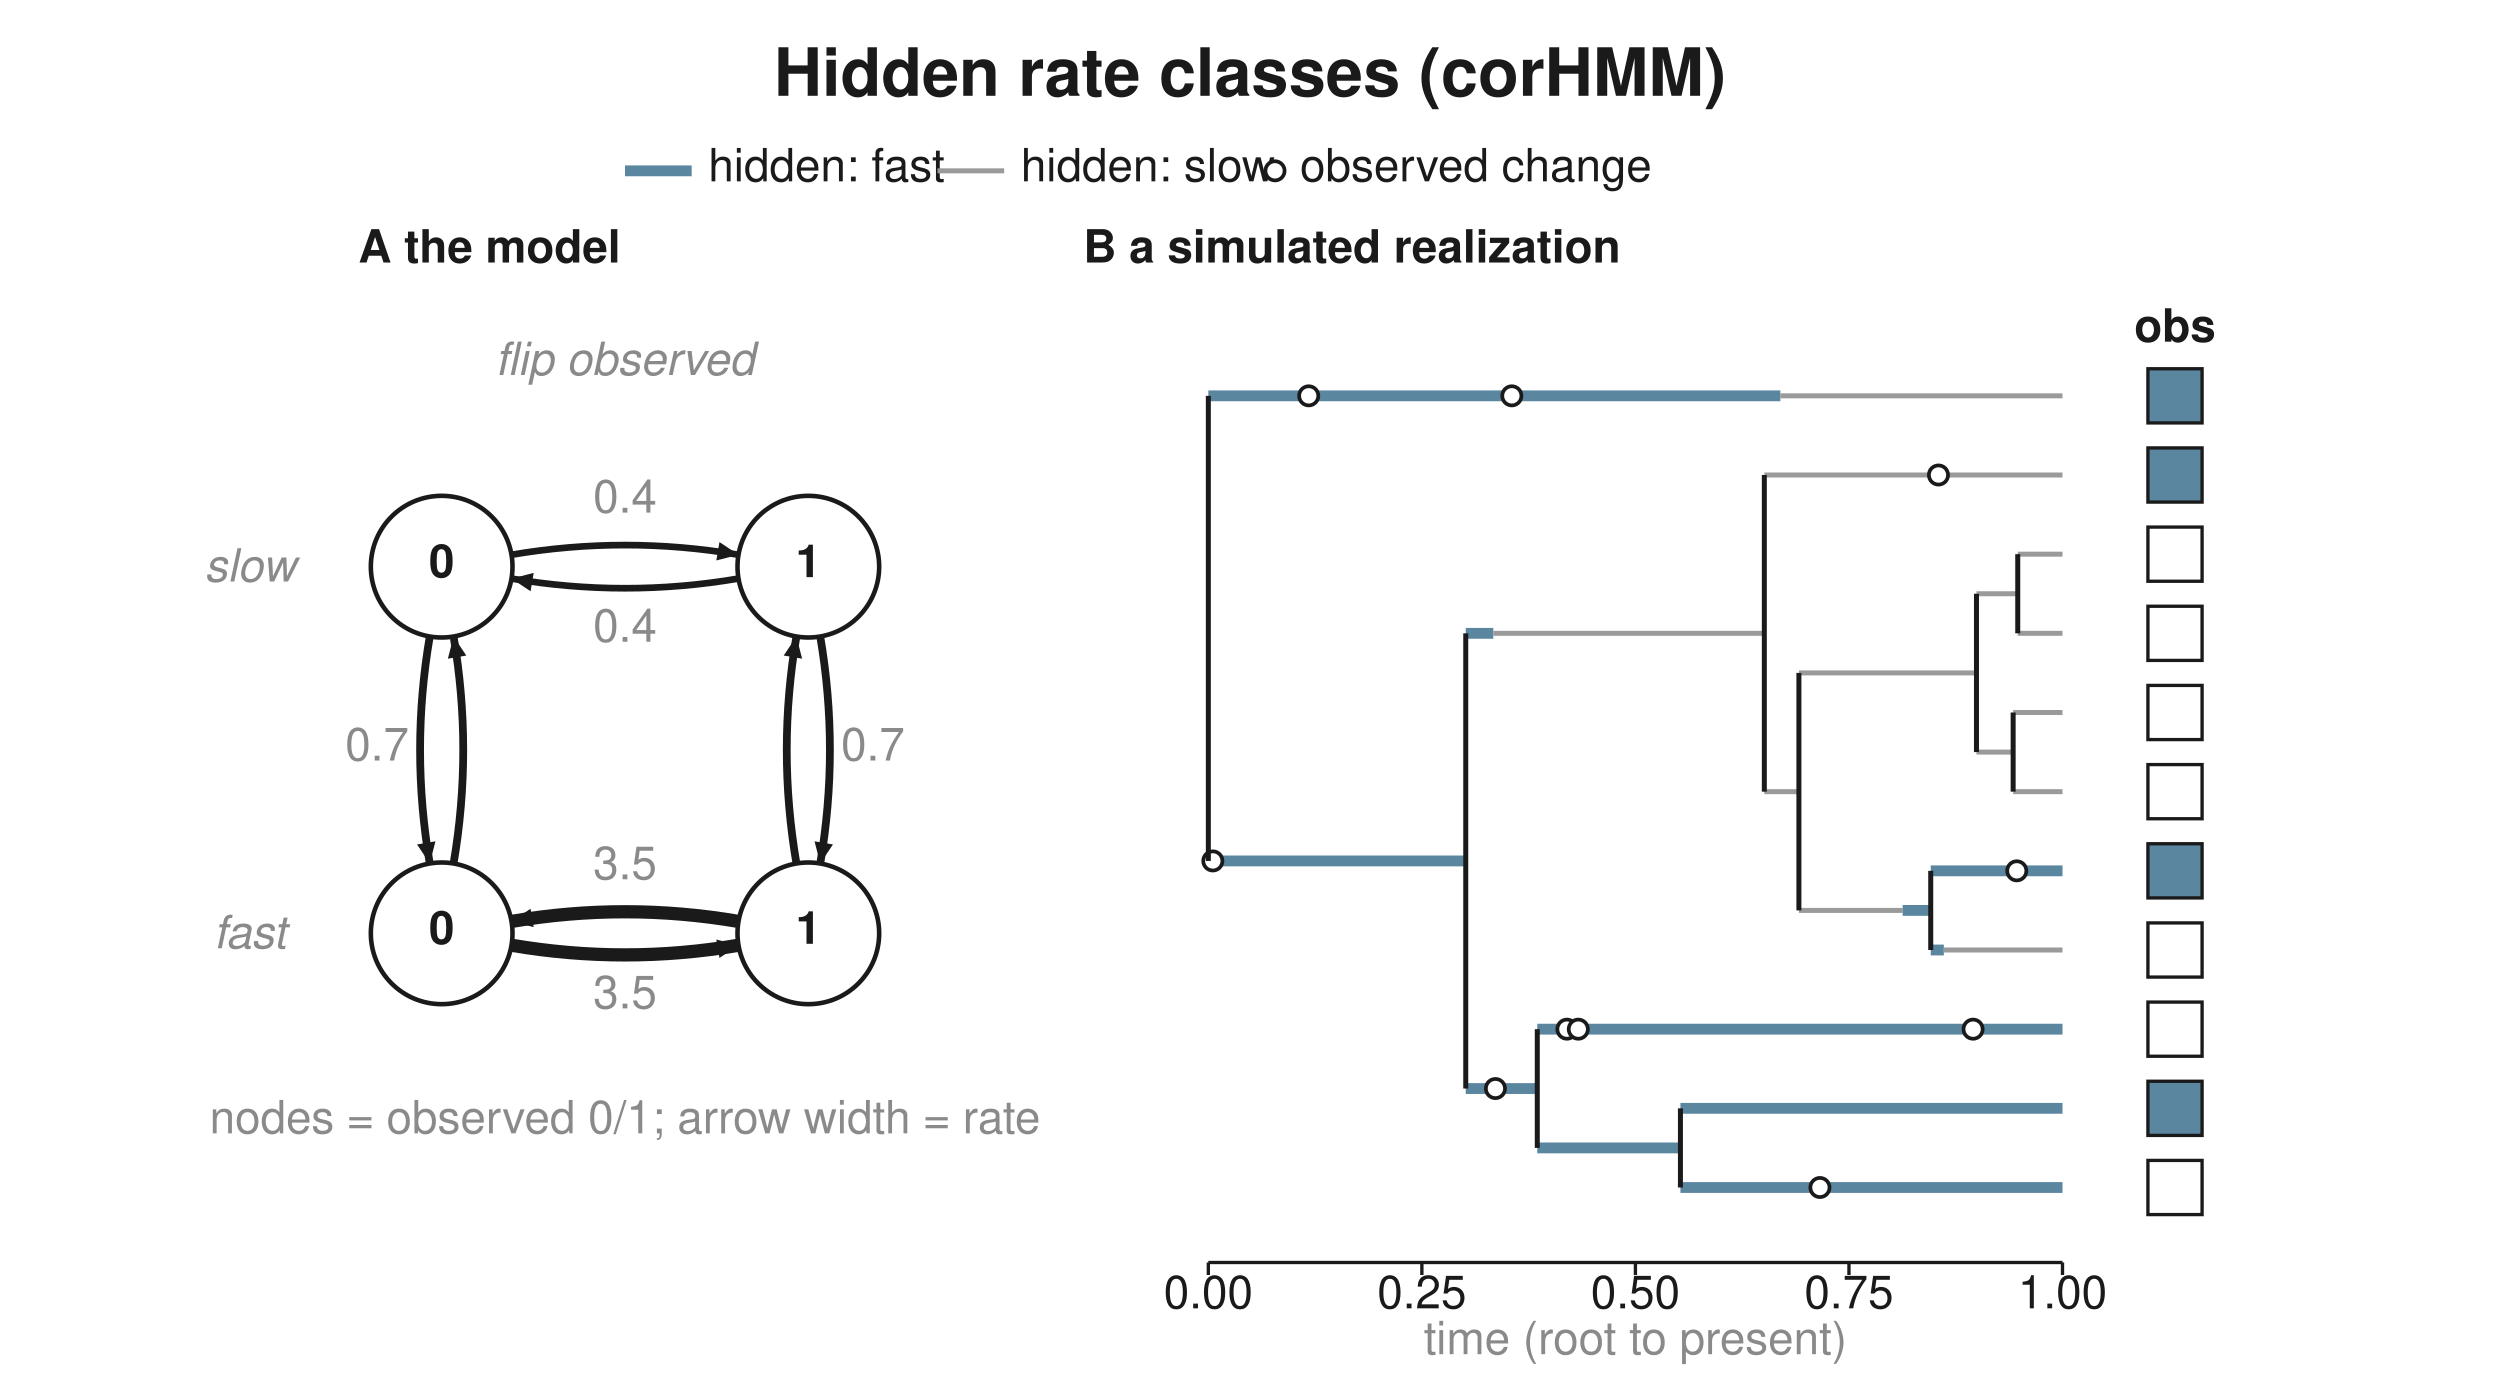
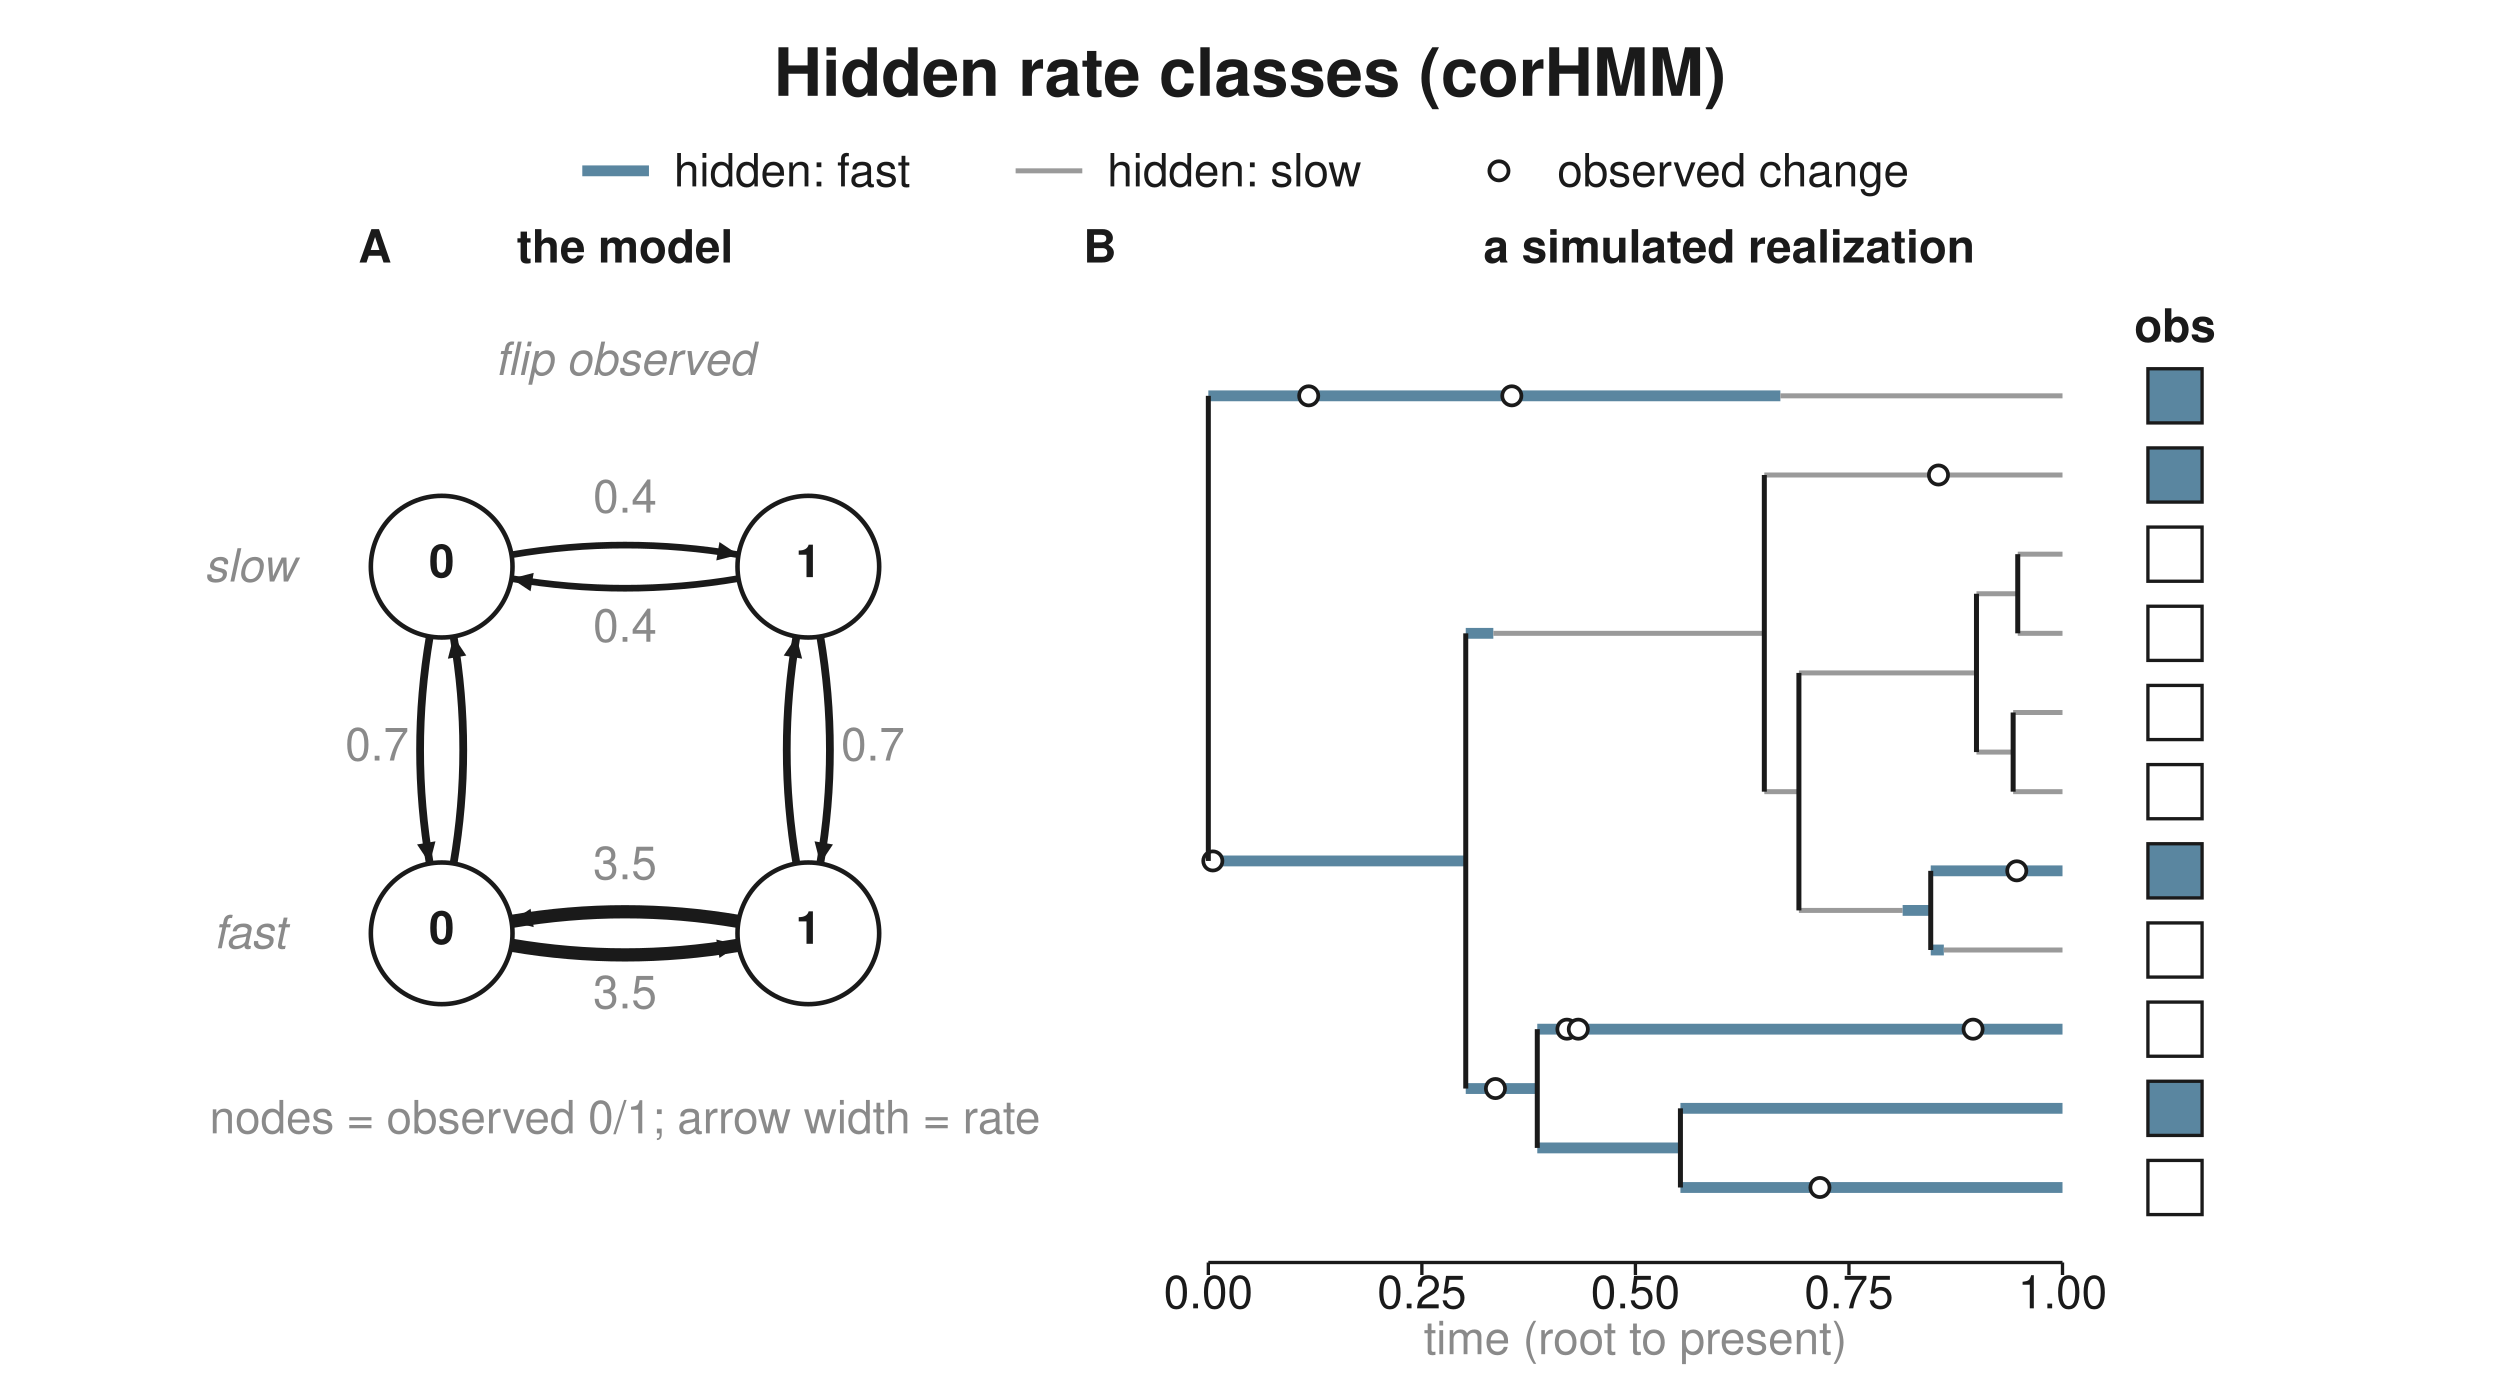
<svg xmlns="http://www.w3.org/2000/svg" width="1200" height="660" viewBox="0 0 1200 660">
  <defs>
</defs>
  <rect x="0" y="0" width="1200" height="660" fill="white" />
  <text x="600.0" y="46" font-size="32" font-family="Helvetica" text-anchor="middle" font-weight="bold" fill="#1a1a1a">Hidden rate classes (corHMM)</text>
-   <path d="M300.0,82 L332.0,82" stroke="#5a86a0" stroke-width="5.2" />
-   <text x="340.0" y="82" font-size="22" font-family="Helvetica" text-anchor="start" dominant-baseline="central" fill="#1a1a1a">hidden: fast</text>
-   <path d="M450.0,82 L482.0,82" stroke="#9a9a9a" stroke-width="2.4" />
-   <text x="490.0" y="82" font-size="22" font-family="Helvetica" text-anchor="start" dominant-baseline="central" fill="#1a1a1a">hidden: slow</text>
-   <circle cx="612.0" cy="82" r="4.6" fill="white" stroke="#1a1a1a" stroke-width="1.8" />
-   <text x="624.0" y="82" font-size="22" font-family="Helvetica" text-anchor="start" dominant-baseline="central" fill="#1a1a1a">observed change</text>
-   <text x="172" y="126" font-size="22" font-family="Helvetica" text-anchor="start" fill="#1a1a1a" font-weight="bold">A   the model</text>
+   <path d="M279.5,82 L311.5,82" stroke="#5a86a0" stroke-width="5.2" />
+   <text x="323.5" y="89.48" font-size="22" font-family="Helvetica" text-anchor="start" fill="#1a1a1a">hidden: fast</text>
+   <path d="M487.5,82 L519.5,82" stroke="#9a9a9a" stroke-width="2.4" />
+   <text x="531.5" y="89.48" font-size="22" font-family="Helvetica" text-anchor="start" fill="#1a1a1a">hidden: slow</text>
+   <circle cx="719.5" cy="82" r="4.6" fill="white" stroke="#1a1a1a" stroke-width="1.8" />
+   <text x="747.5" y="89.48" font-size="22" font-family="Helvetica" text-anchor="start" fill="#1a1a1a">observed change</text>
+   <text x="172" y="126" font-size="22" font-family="Helvetica" text-anchor="start" fill="#1a1a1a" font-weight="bold">A</text>
+   <text x="300.0" y="126" font-size="22" font-family="Helvetica" text-anchor="middle" fill="#1a1a1a" font-weight="bold">the model</text>
  <path d="M245.517,266.287 Q300.0,257.0,354.483,266.287" fill="none" stroke="#1a1a1a" stroke-width="3.21" stroke-linecap="round" />
  <path d="M354.483,266.287 L343.829,269.021 L345.336,260.178 Z" fill="#1a1a1a" />
  <text x="300.0" y="241.0" font-size="22" font-family="Helvetica" text-anchor="middle" dominant-baseline="central" fill="#8a8a8a">0.4</text>
  <path d="M354.483,277.713 Q300.0,287.0,245.517,277.713" fill="none" stroke="#1a1a1a" stroke-width="3.21" stroke-linecap="round" />
  <path d="M245.517,277.713 L256.171,274.979 L254.664,283.822 Z" fill="#1a1a1a" />
  <text x="300.0" y="303.0" font-size="22" font-family="Helvetica" text-anchor="middle" dominant-baseline="central" fill="#8a8a8a">0.4</text>
  <path d="M245.517,453.713 Q300.0,463.0,354.483,453.713" fill="none" stroke="#1a1a1a" stroke-width="6.362" stroke-linecap="round" />
  <path d="M354.483,453.713 L345.336,459.822 L343.829,450.979 Z" fill="#1a1a1a" />
  <text x="300.0" y="479.0" font-size="22" font-family="Helvetica" text-anchor="middle" dominant-baseline="central" fill="#8a8a8a">3.5</text>
  <path d="M354.483,442.287 Q300.0,433.0,245.517,442.287" fill="none" stroke="#1a1a1a" stroke-width="6.362" stroke-linecap="round" />
  <path d="M245.517,442.287 L254.664,436.178 L256.171,445.021 Z" fill="#1a1a1a" />
  <text x="300.0" y="417.0" font-size="22" font-family="Helvetica" text-anchor="middle" dominant-baseline="central" fill="#8a8a8a">3.5</text>
  <path d="M206.287,305.517 Q197.0,360.0,206.287,414.483" fill="none" stroke="#1a1a1a" stroke-width="3.73" stroke-linecap="round" />
  <path d="M206.287,414.483 L200.178,405.336 L209.021,403.829 Z" fill="#1a1a1a" />
  <text x="181.0" y="360.0" font-size="22" font-family="Helvetica" text-anchor="middle" dominant-baseline="central" fill="#8a8a8a">0.7</text>
  <path d="M217.713,414.483 Q227.0,360.0,217.713,305.517" fill="none" stroke="#1a1a1a" stroke-width="3.73" stroke-linecap="round" />
  <path d="M217.713,305.517 L223.822,314.664 L214.979,316.171 Z" fill="#1a1a1a" />
  <path d="M393.713,305.517 Q403.0,360.0,393.713,414.483" fill="none" stroke="#1a1a1a" stroke-width="3.73" stroke-linecap="round" />
  <path d="M393.713,414.483 L390.979,403.829 L399.822,405.336 Z" fill="#1a1a1a" />
  <text x="419.0" y="360.0" font-size="22" font-family="Helvetica" text-anchor="middle" dominant-baseline="central" fill="#8a8a8a">0.7</text>
  <path d="M382.287,414.483 Q373.0,360.0,382.287,305.517" fill="none" stroke="#1a1a1a" stroke-width="3.73" stroke-linecap="round" />
  <path d="M382.287,305.517 L385.021,316.171 L376.178,314.664 Z" fill="#1a1a1a" />
  <circle cx="212" cy="272" r="34" fill="white" stroke="#1a1a1a" stroke-width="2.2" />
  <text x="212" y="272" font-size="22" font-family="Helvetica" text-anchor="middle" dominant-baseline="central" fill="#1a1a1a" font-weight="bold">0</text>
  <circle cx="388" cy="272" r="34" fill="white" stroke="#1a1a1a" stroke-width="2.2" />
  <text x="388" y="272" font-size="22" font-family="Helvetica" text-anchor="middle" dominant-baseline="central" fill="#1a1a1a" font-weight="bold">1</text>
  <circle cx="212" cy="448" r="34" fill="white" stroke="#1a1a1a" stroke-width="2.2" />
  <text x="212" y="448" font-size="22" font-family="Helvetica" text-anchor="middle" dominant-baseline="central" fill="#1a1a1a" font-weight="bold">0</text>
  <circle cx="388" cy="448" r="34" fill="white" stroke="#1a1a1a" stroke-width="2.2" />
  <text x="388" y="448" font-size="22" font-family="Helvetica" text-anchor="middle" dominant-baseline="central" fill="#1a1a1a" font-weight="bold">1</text>
  <text x="120" y="272" font-size="22" font-family="Helvetica" text-anchor="middle" dominant-baseline="central" fill="#8a8a8a" font-style="italic">slow</text>
  <text x="120" y="448" font-size="22" font-family="Helvetica" text-anchor="middle" dominant-baseline="central" fill="#8a8a8a" font-style="italic">fast</text>
  <text x="300.0" y="180" font-size="22" font-family="Helvetica" text-anchor="middle" fill="#8a8a8a" font-style="italic">flip observed</text>
  <text x="300.0" y="544" font-size="22" font-family="Helvetica" text-anchor="middle" fill="#8a8a8a">nodes = observed 0/1;  arrow width = rate</text>
-   <text x="520" y="126" font-size="22" font-family="Helvetica" text-anchor="start" fill="#1a1a1a" font-weight="bold">B   a simulated realization</text>
+   <text x="520" y="126" font-size="22" font-family="Helvetica" text-anchor="start" fill="#1a1a1a" font-weight="bold">B</text>
+   <text x="830.0" y="126" font-size="22" font-family="Helvetica" text-anchor="middle" fill="#1a1a1a" font-weight="bold">a simulated realization</text>
  <path d="M580.0,190.0 L854.576,190.0" stroke="#5a86a0" stroke-width="5.2" stroke-linecap="butt" />
  <path d="M854.576,190.0 L990.0,190.0" stroke="#9a9a9a" stroke-width="2.4" stroke-linecap="butt" />
  <circle cx="628.184" cy="190.0" r="4.6" fill="white" stroke="#1a1a1a" stroke-width="1.8" />
  <circle cx="725.679" cy="190.0" r="4.6" fill="white" stroke="#1a1a1a" stroke-width="1.8" />
  <path d="M580.0,413.25 L703.558,413.25" stroke="#5a86a0" stroke-width="5.2" stroke-linecap="butt" />
  <circle cx="582.159" cy="413.25" r="4.6" fill="white" stroke="#1a1a1a" stroke-width="1.8" />
  <path d="M703.558,304.0 L716.795,304.0" stroke="#5a86a0" stroke-width="5.2" stroke-linecap="butt" />
  <path d="M716.795,304.0 L846.874,304.0" stroke="#9a9a9a" stroke-width="2.4" stroke-linecap="butt" />
  <path d="M703.558,522.5 L737.894,522.5" stroke="#5a86a0" stroke-width="5.2" stroke-linecap="butt" />
  <circle cx="717.81" cy="522.5" r="4.6" fill="white" stroke="#1a1a1a" stroke-width="1.8" />
  <path d="M846.874,228.0 L990.0,228.0" stroke="#9a9a9a" stroke-width="2.4" stroke-linecap="butt" />
  <circle cx="930.466" cy="228.0" r="4.6" fill="white" stroke="#1a1a1a" stroke-width="1.8" />
  <path d="M846.874,380.0 L863.474,380.0" stroke="#9a9a9a" stroke-width="2.4" stroke-linecap="butt" />
  <path d="M737.894,494.0 L990.0,494.0" stroke="#5a86a0" stroke-width="5.2" stroke-linecap="butt" />
  <circle cx="752.122" cy="494.0" r="4.6" fill="white" stroke="#1a1a1a" stroke-width="1.8" />
  <circle cx="757.577" cy="494.0" r="4.6" fill="white" stroke="#1a1a1a" stroke-width="1.8" />
  <circle cx="947.077" cy="494.0" r="4.6" fill="white" stroke="#1a1a1a" stroke-width="1.8" />
  <path d="M737.894,551.0 L806.604,551.0" stroke="#5a86a0" stroke-width="5.2" stroke-linecap="butt" />
  <path d="M863.474,323.0 L948.706,323.0" stroke="#9a9a9a" stroke-width="2.4" stroke-linecap="butt" />
  <path d="M863.474,437.0 L913.272,437.0" stroke="#9a9a9a" stroke-width="2.4" stroke-linecap="butt" />
  <path d="M913.272,437.0 L926.751,437.0" stroke="#5a86a0" stroke-width="5.2" stroke-linecap="butt" />
  <path d="M806.604,532.0 L990.0,532.0" stroke="#5a86a0" stroke-width="5.2" stroke-linecap="butt" />
  <path d="M806.604,570.0 L990.0,570.0" stroke="#5a86a0" stroke-width="5.2" stroke-linecap="butt" />
  <circle cx="873.569" cy="570.0" r="4.6" fill="white" stroke="#1a1a1a" stroke-width="1.8" />
  <path d="M948.706,285.0 L968.518,285.0" stroke="#9a9a9a" stroke-width="2.4" stroke-linecap="butt" />
  <path d="M948.706,361.0 L966.31,361.0" stroke="#9a9a9a" stroke-width="2.4" stroke-linecap="butt" />
  <path d="M926.751,418.0 L990.0,418.0" stroke="#5a86a0" stroke-width="5.2" stroke-linecap="butt" />
  <circle cx="968.053" cy="418.0" r="4.6" fill="white" stroke="#1a1a1a" stroke-width="1.8" />
  <path d="M926.751,456.0 L933.043,456.0" stroke="#5a86a0" stroke-width="5.2" stroke-linecap="butt" />
  <path d="M933.043,456.0 L990.0,456.0" stroke="#9a9a9a" stroke-width="2.4" stroke-linecap="butt" />
  <path d="M968.518,266.0 L990.0,266.0" stroke="#9a9a9a" stroke-width="2.4" stroke-linecap="butt" />
  <path d="M968.518,304.0 L990.0,304.0" stroke="#9a9a9a" stroke-width="2.4" stroke-linecap="butt" />
  <path d="M966.31,342.0 L990.0,342.0" stroke="#9a9a9a" stroke-width="2.4" stroke-linecap="butt" />
  <path d="M966.31,380.0 L990.0,380.0" stroke="#9a9a9a" stroke-width="2.4" stroke-linecap="butt" />
  <path d="M968.518,266.0 L968.518,304.0" stroke="#1a1a1a" stroke-width="2.4" />
  <path d="M966.31,342.0 L966.31,380.0" stroke="#1a1a1a" stroke-width="2.4" />
  <path d="M948.706,285.0 L948.706,361.0" stroke="#1a1a1a" stroke-width="2.4" />
  <path d="M926.751,418.0 L926.751,456.0" stroke="#1a1a1a" stroke-width="2.4" />
  <path d="M863.474,323.0 L863.474,437.0" stroke="#1a1a1a" stroke-width="2.4" />
  <path d="M846.874,228.0 L846.874,380.0" stroke="#1a1a1a" stroke-width="2.4" />
  <path d="M806.604,532.0 L806.604,570.0" stroke="#1a1a1a" stroke-width="2.4" />
  <path d="M737.894,494.0 L737.894,551.0" stroke="#1a1a1a" stroke-width="2.4" />
  <path d="M703.558,304.0 L703.558,522.5" stroke="#1a1a1a" stroke-width="2.4" />
  <path d="M580.0,190.0 L580.0,413.25" stroke="#1a1a1a" stroke-width="2.4" />
  <text x="1044" y="164" font-size="22" font-family="Helvetica" text-anchor="middle" fill="#1a1a1a" font-weight="bold">obs</text>
  <rect x="1031" y="177.0" width="26" height="26" fill="#5a86a0" stroke="#1a1a1a" stroke-width="1.6" />
  <rect x="1031" y="215.0" width="26" height="26" fill="#5a86a0" stroke="#1a1a1a" stroke-width="1.6" />
  <rect x="1031" y="253.0" width="26" height="26" fill="white" stroke="#1a1a1a" stroke-width="1.6" />
  <rect x="1031" y="291.0" width="26" height="26" fill="white" stroke="#1a1a1a" stroke-width="1.6" />
  <rect x="1031" y="329.0" width="26" height="26" fill="white" stroke="#1a1a1a" stroke-width="1.6" />
  <rect x="1031" y="367.0" width="26" height="26" fill="white" stroke="#1a1a1a" stroke-width="1.6" />
  <rect x="1031" y="405.0" width="26" height="26" fill="#5a86a0" stroke="#1a1a1a" stroke-width="1.6" />
  <rect x="1031" y="443.0" width="26" height="26" fill="white" stroke="#1a1a1a" stroke-width="1.6" />
  <rect x="1031" y="481.0" width="26" height="26" fill="white" stroke="#1a1a1a" stroke-width="1.6" />
  <rect x="1031" y="519.0" width="26" height="26" fill="#5a86a0" stroke="#1a1a1a" stroke-width="1.6" />
  <rect x="1031" y="557.0" width="26" height="26" fill="white" stroke="#1a1a1a" stroke-width="1.6" />
  <path d="M580.0,606 L990.0,606" stroke="#1a1a1a" stroke-width="1.6" />
  <path d="M580.0,606 L580.0,612" stroke="#1a1a1a" stroke-width="1.6" />
  <text x="580.0" y="628" font-size="22" font-family="Helvetica" text-anchor="middle" fill="#1a1a1a">0.00</text>
  <path d="M682.5,606 L682.5,612" stroke="#1a1a1a" stroke-width="1.6" />
  <text x="682.5" y="628" font-size="22" font-family="Helvetica" text-anchor="middle" fill="#1a1a1a">0.25</text>
  <path d="M785.0,606 L785.0,612" stroke="#1a1a1a" stroke-width="1.6" />
  <text x="785.0" y="628" font-size="22" font-family="Helvetica" text-anchor="middle" fill="#1a1a1a">0.50</text>
  <path d="M887.5,606 L887.5,612" stroke="#1a1a1a" stroke-width="1.6" />
  <text x="887.5" y="628" font-size="22" font-family="Helvetica" text-anchor="middle" fill="#1a1a1a">0.75</text>
  <path d="M990.0,606 L990.0,612" stroke="#1a1a1a" stroke-width="1.6" />
  <text x="990.0" y="628" font-size="22" font-family="Helvetica" text-anchor="middle" fill="#1a1a1a">1.00</text>
  <text x="785.0" y="650" font-size="22" font-family="Helvetica" text-anchor="middle" fill="#8a8a8a">time (root to present)</text>
</svg>
